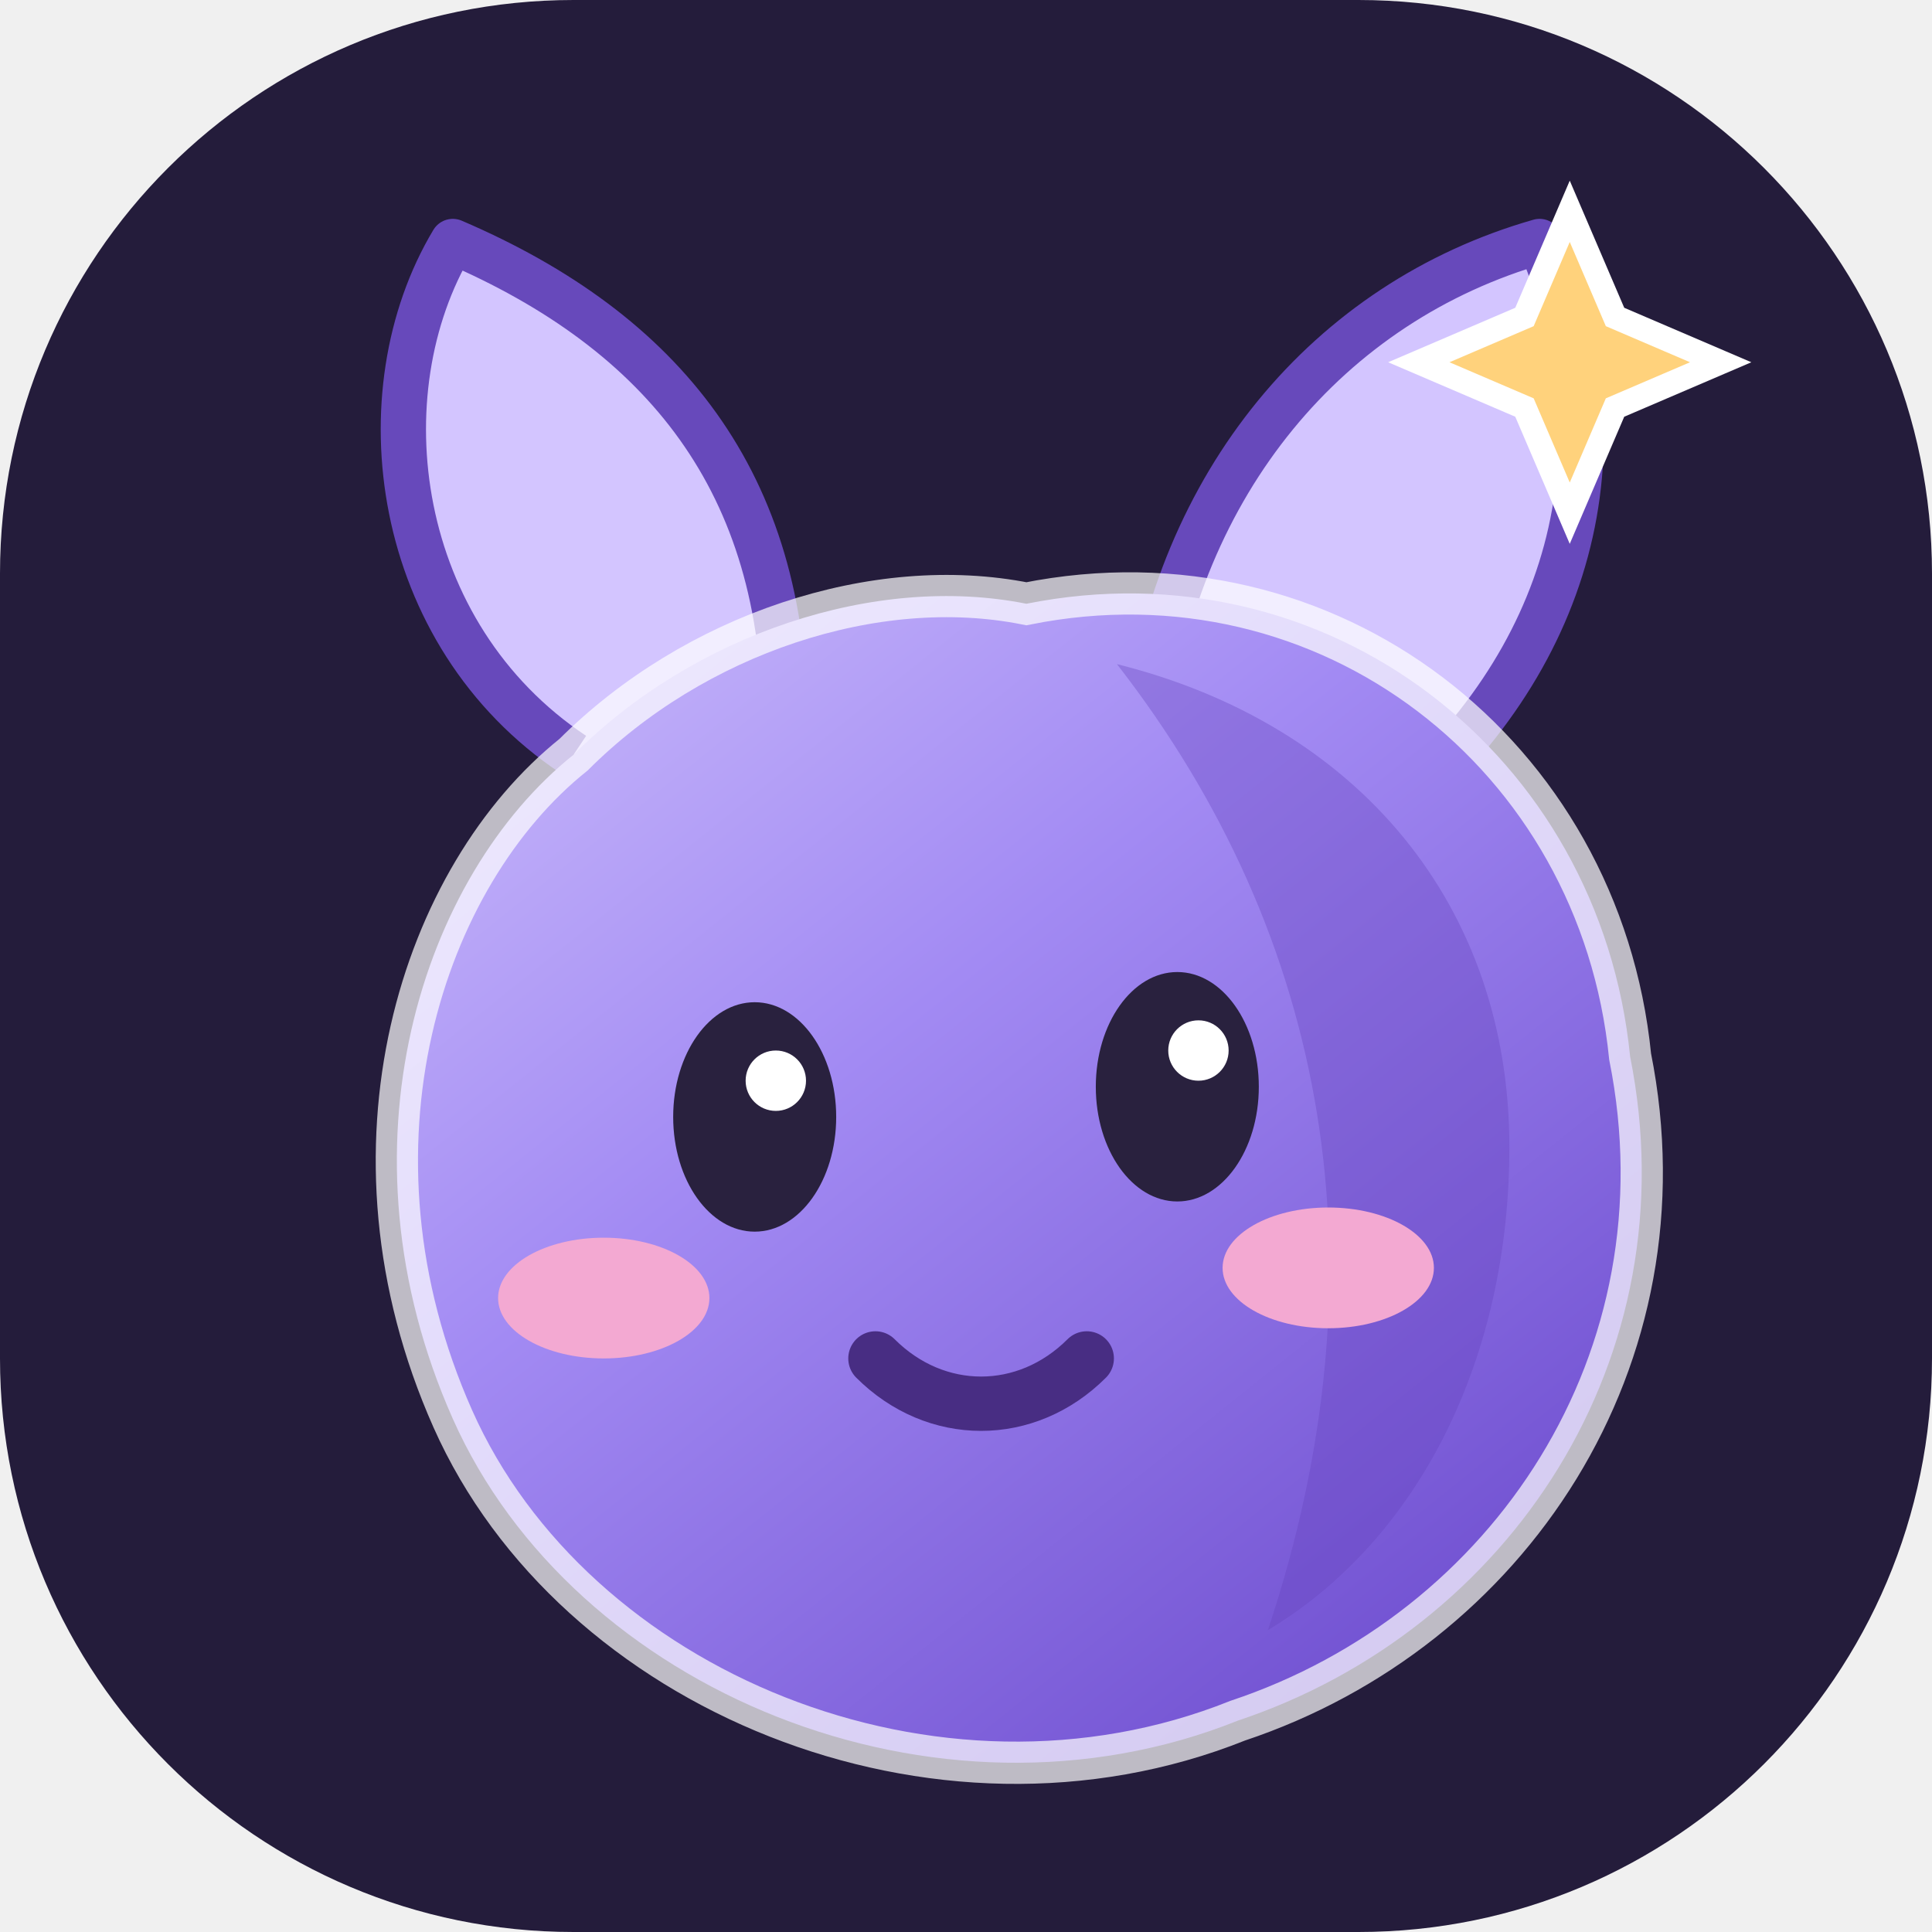
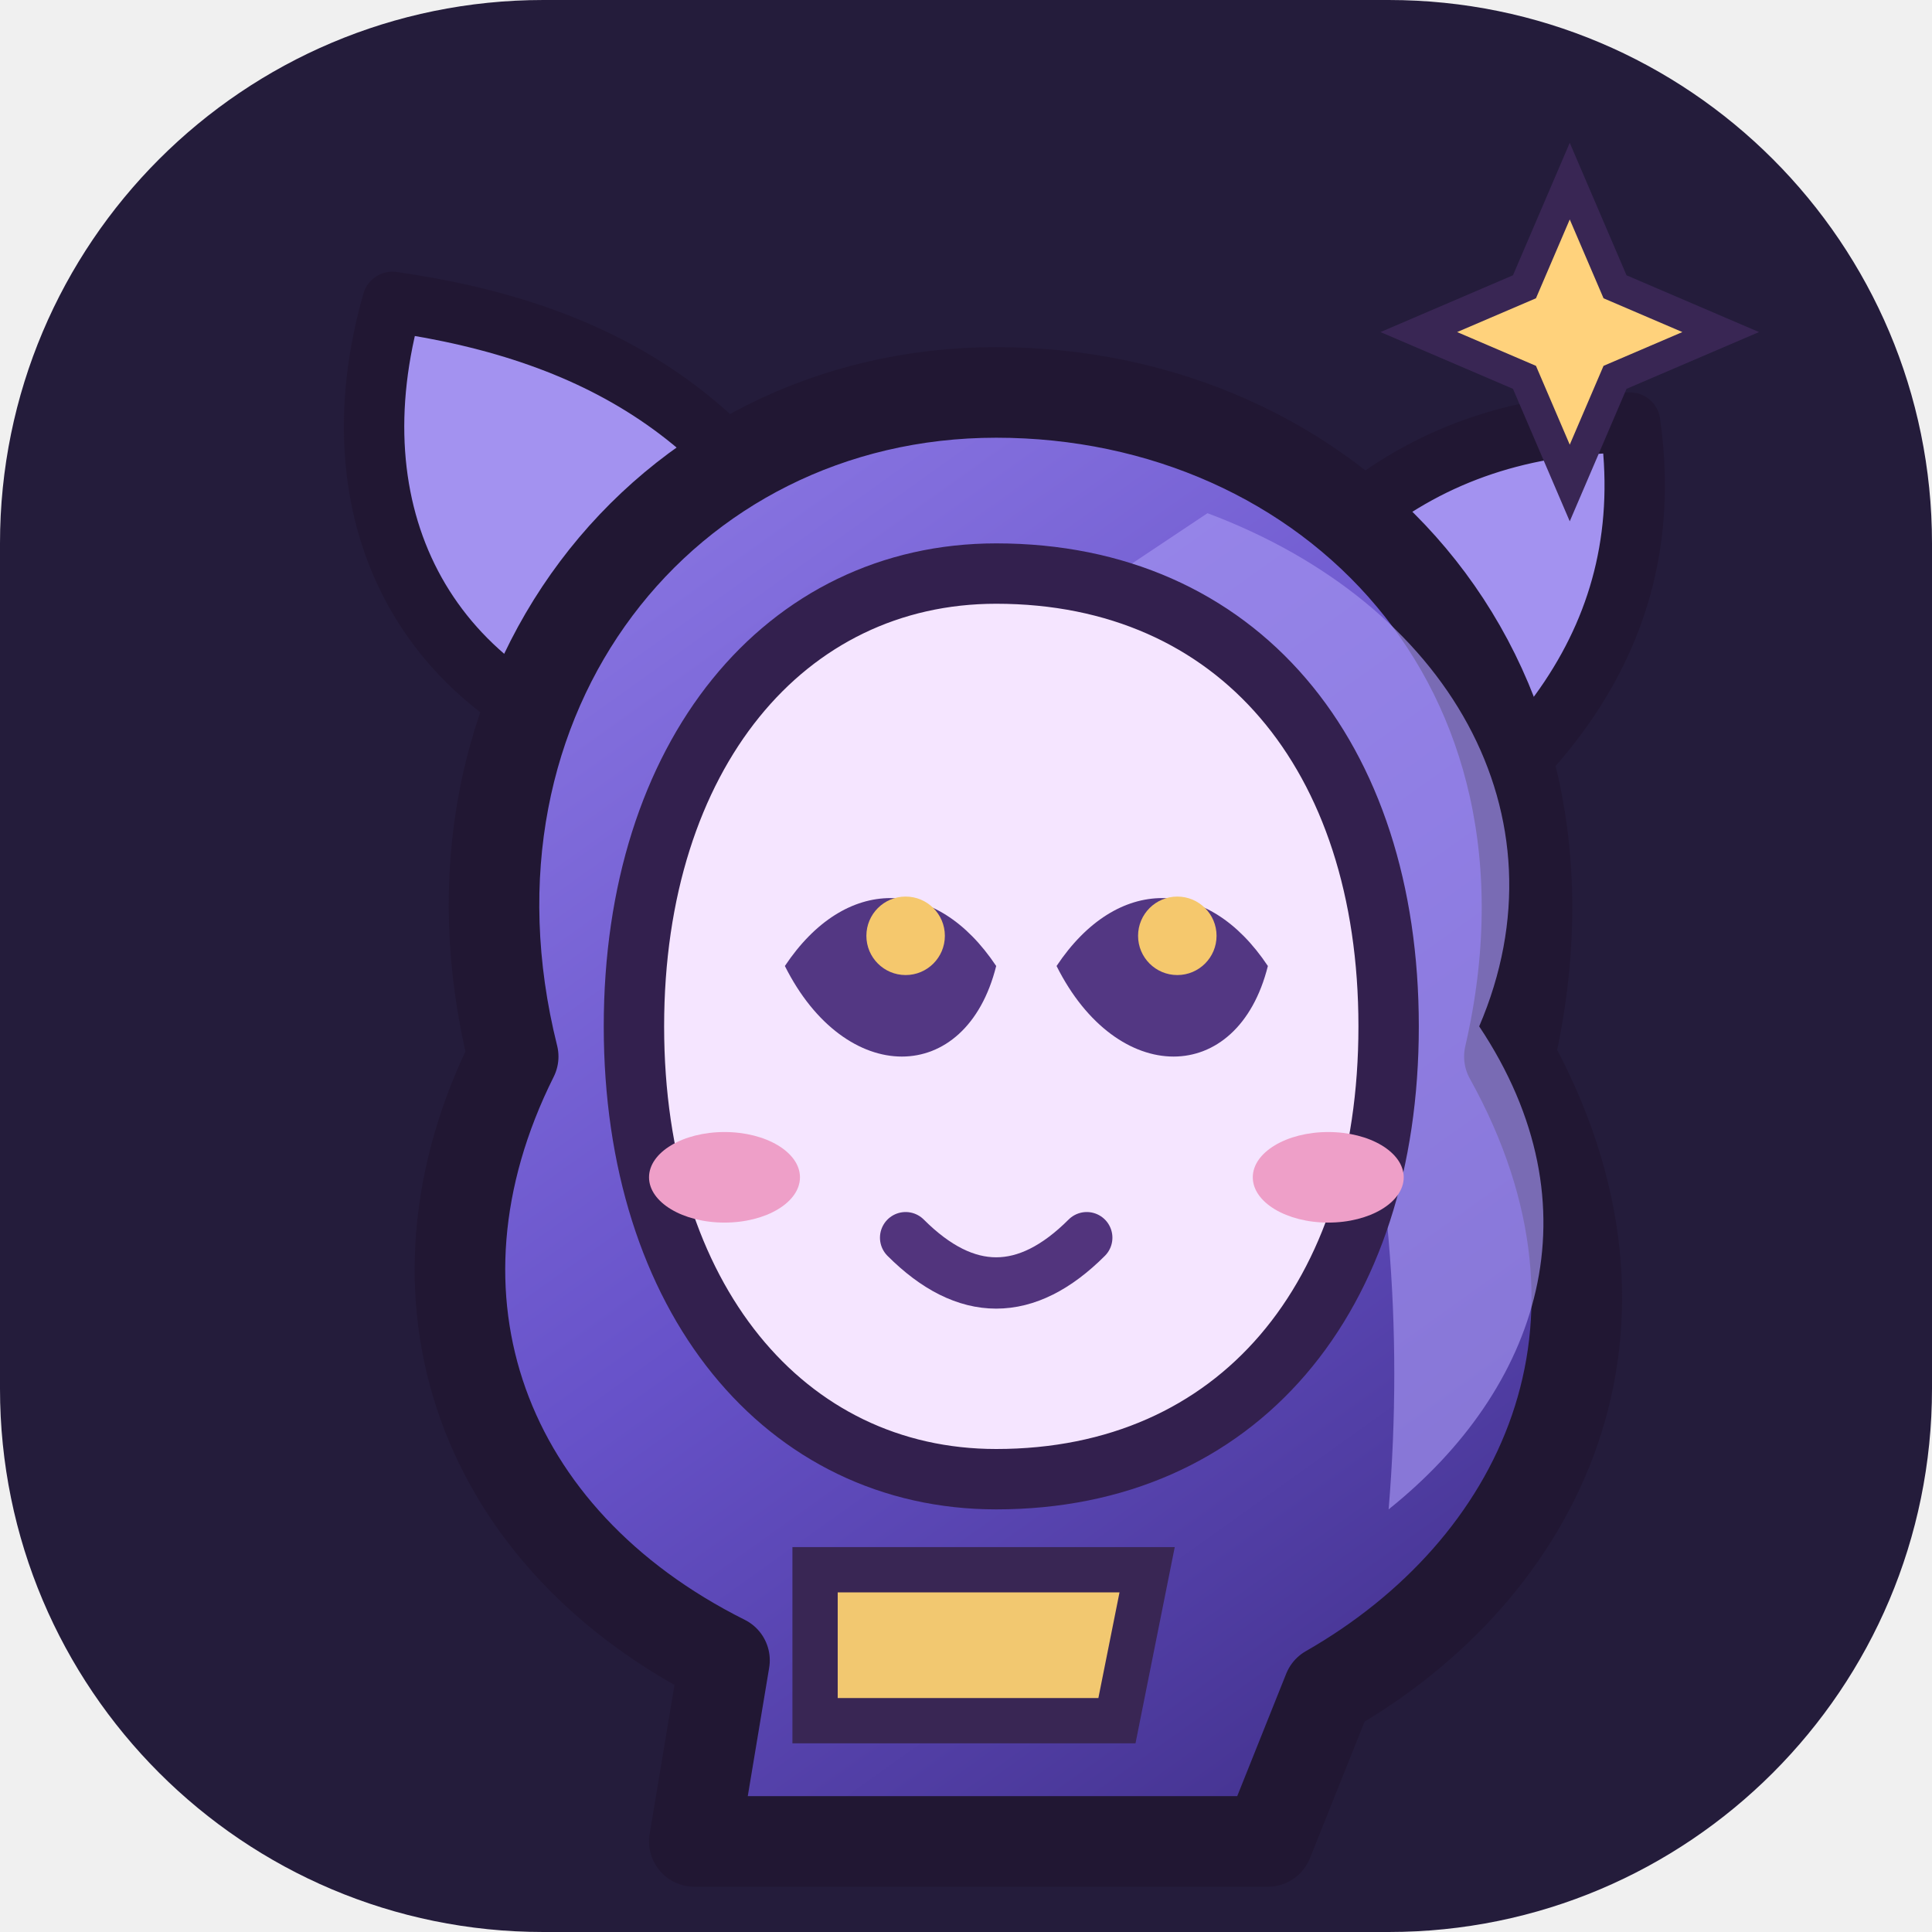
<svg xmlns="http://www.w3.org/2000/svg" viewBox="0 0 64 64">
  <defs>
-     <linearGradient id="fur" x1="13" y1="8" x2="53" y2="58" gradientUnits="userSpaceOnUse">
-       <stop stop-color="#ded4ff" />
-       <stop offset=".48" stop-color="#a28af3" />
-       <stop offset="1" stop-color="#6745ca" />
+     <linearGradient id="cloak" x1="12" y1="5" x2="52" y2="61" gradientUnits="userSpaceOnUse">
+       <stop stop-color="#9d8af0" />
+       <stop offset=".56" stop-color="#6752c9" />
+       <stop offset="1" stop-color="#3c2b82" />
    </linearGradient>
-     <linearGradient id="ear" x1="20" y1="8" x2="28" y2="28">
-       <stop stop-color="#d3c5ff" />
-       <stop offset="1" stop-color="#8868dd" />
+     <linearGradient id="face" x1="22" y1="22" x2="45" y2="49">
+       <stop stop-color="#f5e5ff" />
+       <stop offset="1" stop-color="#c5a8f4" />
    </linearGradient>
  </defs>
-   <rect width="64" height="64" rx="19" fill="#241c3b" />
-   <path d="M19 25C13 21 12 13 15 8c7 3 11 8 11 16m12 0c1-8 6-14 13-16 3 7 1 14-5 19" fill="url(#ear)" stroke="#6749bb" stroke-width="1.5" stroke-linejoin="round" />
-   <path d="M19 25c4-4 10-6 15-5 10-2 19 5 20 15 2 10-4 19-13 22-10 4-22-1-26-10-4-9-1-18 4-22Z" fill="url(#fur)" stroke="#fff" stroke-opacity=".7" stroke-width="1.4" />
-   <path d="M37 22c8 2 13 8 13 16 0 7-3 13-8 16 4-12 2-23-5-32Z" fill="#6342bd" opacity=".35" />
-   <ellipse cx="25" cy="37" rx="2.7" ry="3.8" fill="#29213e" />
-   <ellipse cx="39" cy="36" rx="2.7" ry="3.8" fill="#29213e" />
-   <circle cx="25.7" cy="35.8" r="1" fill="#fff" />
-   <circle cx="39.7" cy="34.8" r="1" fill="#fff" />
-   <ellipse cx="20" cy="43" rx="3.5" ry="2" fill="#f3a9d2" />
-   <ellipse cx="44" cy="42" rx="3.5" ry="2" fill="#f3a9d2" />
-   <path d="M29 45c2 2 5 2 7 0" fill="none" stroke="#482d83" stroke-width="1.8" stroke-linecap="round" />
-   <path d="m52 7 1.5 3.5L57 12l-3.5 1.5L52 17l-1.5-3.5L47 12l3.5-1.5L52 7Z" fill="#ffd27c" stroke="#fff" stroke-width=".8" />
+   <rect width="64" height="64" rx="18" fill="#241c3b" />
+   <path d="M21 25c-7-2-10-8-8-15 7 1 12 4 15 11m11 5c3-8 8-12 15-12 1 7-3 12-10 16" fill="#a392f0" stroke="#211733" stroke-width="2" stroke-linejoin="round" />
+   <path d="M17 35c-3-12 5-22 16-22s20 9 17 22c5 9 1 17-6 21l-2 5H23l1-6c-8-4-11-12-7-20Z" fill="url(#cloak)" stroke="#211733" stroke-width="3" stroke-linejoin="round" />
+   <path d="M40 17c8 3 12 10 9 17 4 6 2 12-3 16 1-12-2-24-9-31Z" fill="#a392f0" opacity=".68" />
+   <path d="M21 34c0-9 5-15 12-15 8 0 13 6 13 15s-5 15-13 15c-7 0-12-6-12-15Z" fill="url(#face)" stroke="#33204e" stroke-width="2" />
+   <path d="M26 32c2-3 5-3 7 0-1 4-5 4-7 0Zm9 0c2-3 5-3 7 0-1 4-5 4-7 0Z" fill="#533783" />
+   <circle cx="30" cy="31" r="1.3" fill="#f5c86d" />
+   <circle cx="39" cy="31" r="1.3" fill="#f5c86d" />
+   <ellipse cx="24" cy="39" rx="2.5" ry="1.5" fill="#ee9fc8" />
+   <ellipse cx="44" cy="39" rx="2.5" ry="1.5" fill="#ee9fc8" />
+   <path d="M30 41c2 2 4 2 6 0" fill="none" stroke="#52347d" stroke-width="1.7" stroke-linecap="round" />
+   <path d="M27 52h11l-1 5H27z" fill="#f2c870" stroke="#392654" stroke-width="1.5" />
+   <path d="m52 6 1.5 3.5L57 11l-3.5 1.5L52 16l-1.5-3.5L47 11l3.5-1.5L52 6Z" fill="#ffd27c" stroke="#392654" stroke-width="1" />
</svg>
